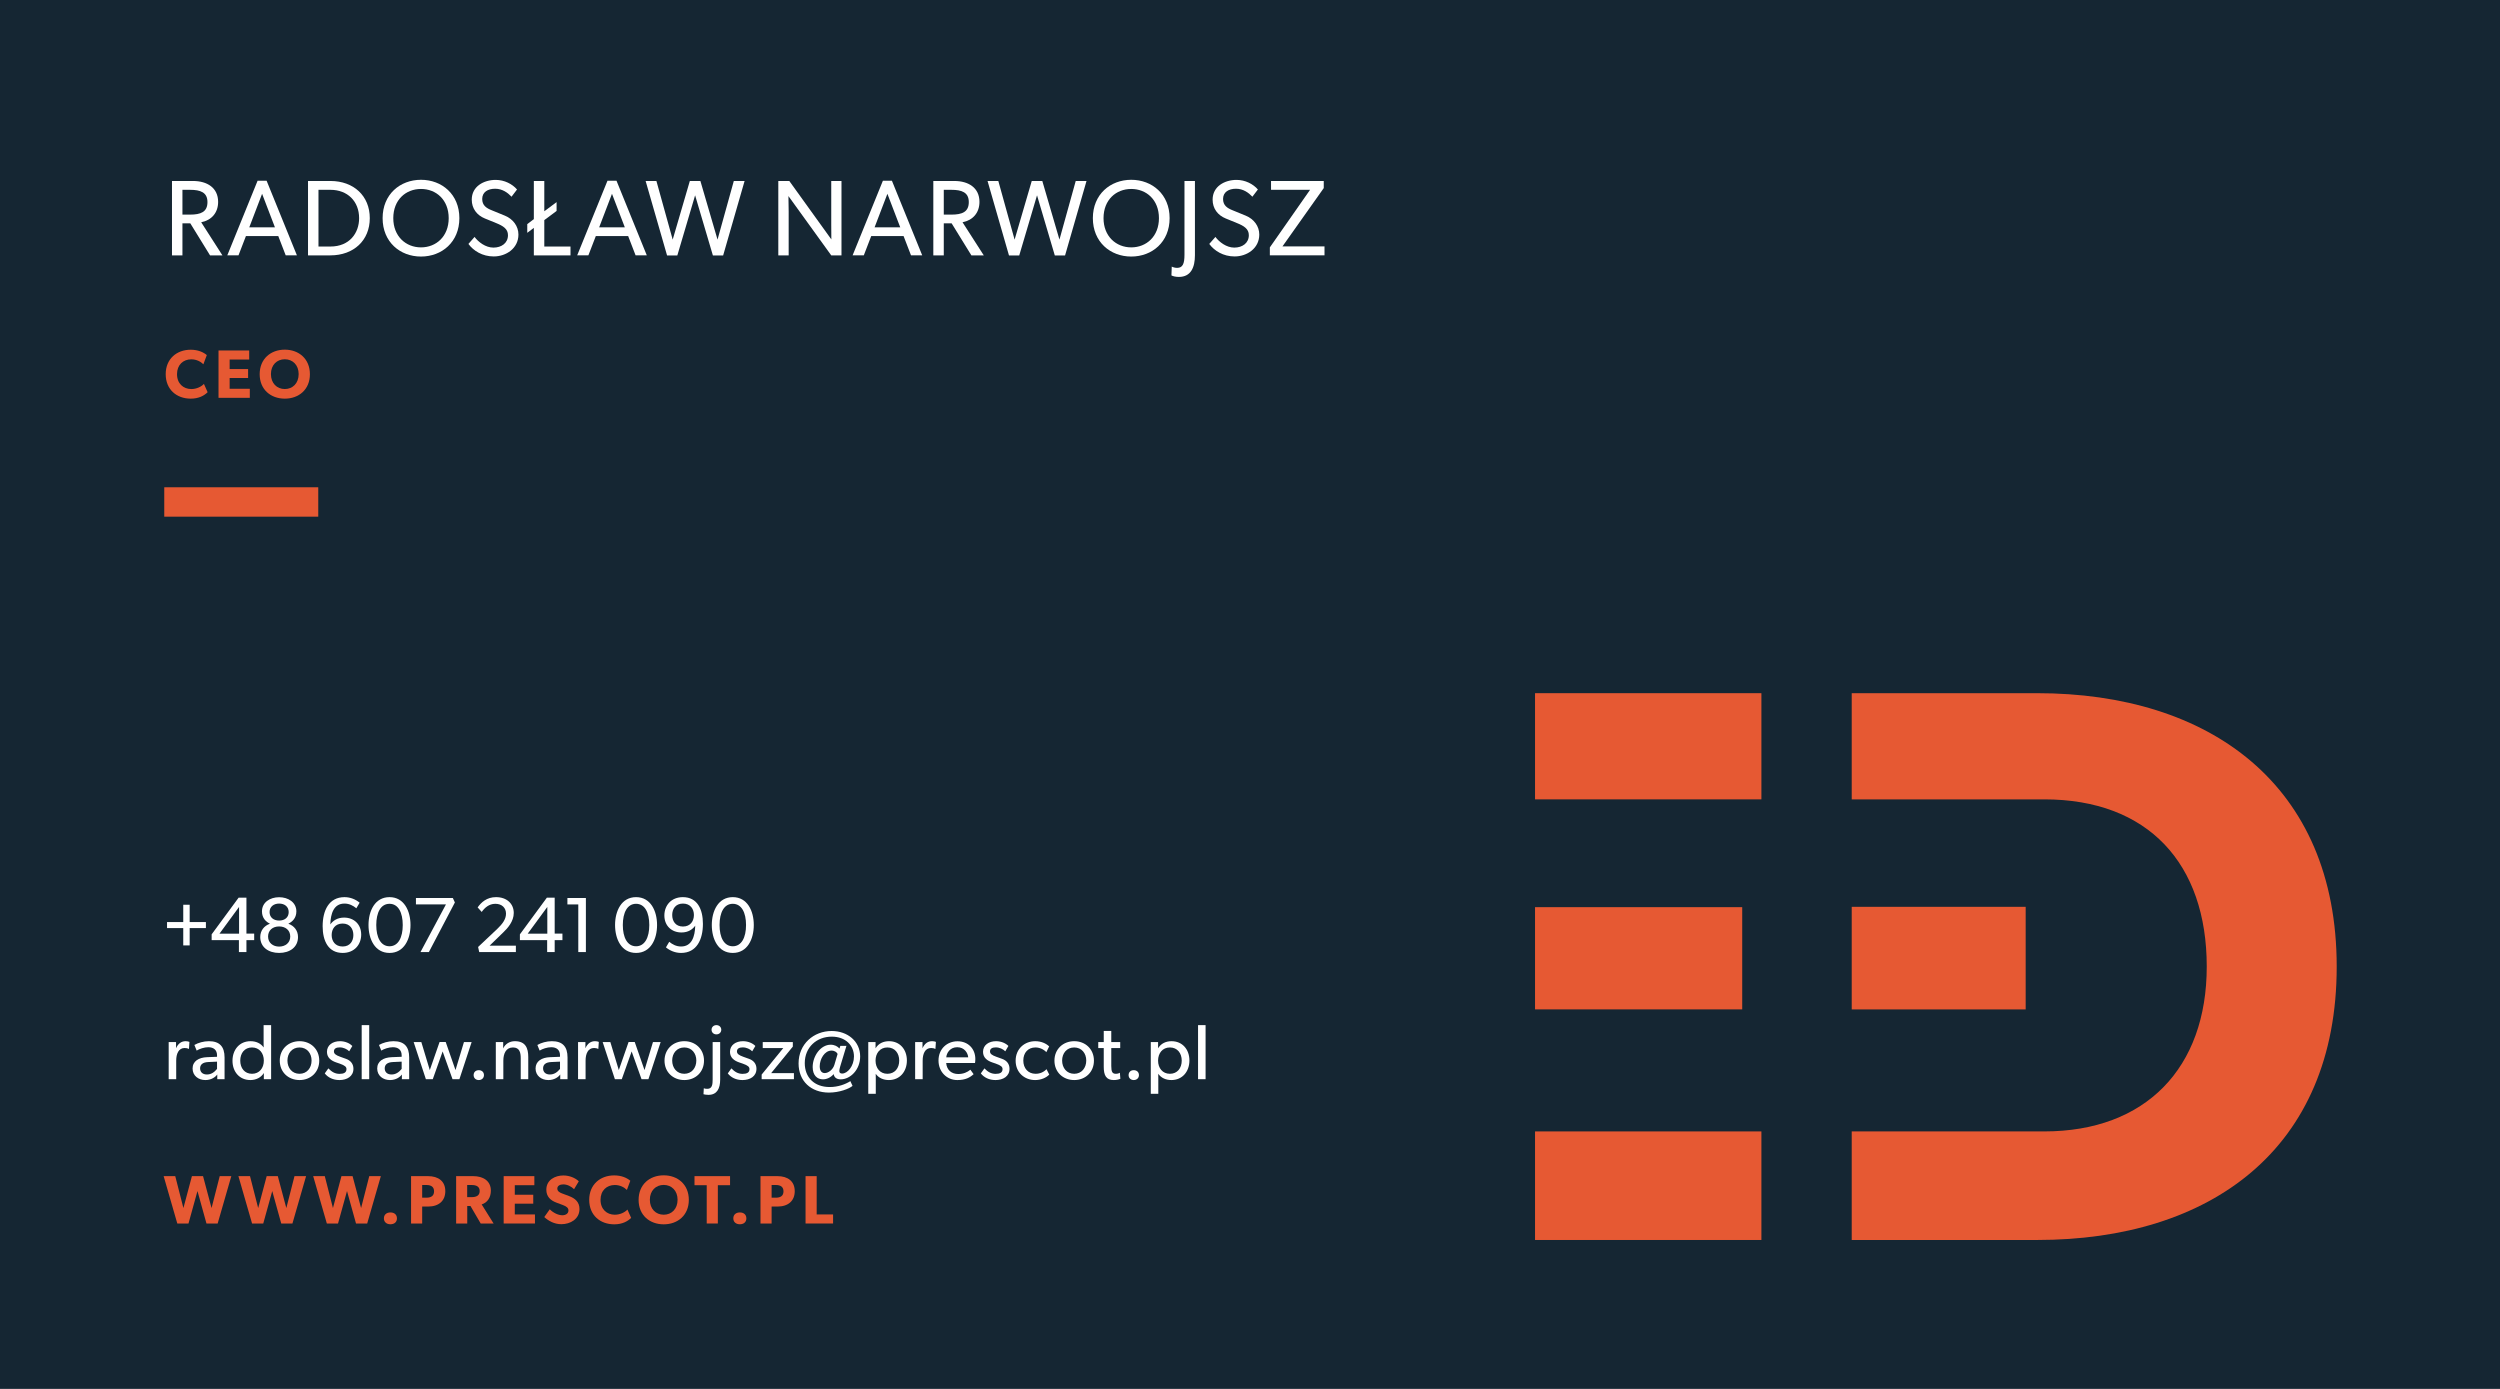
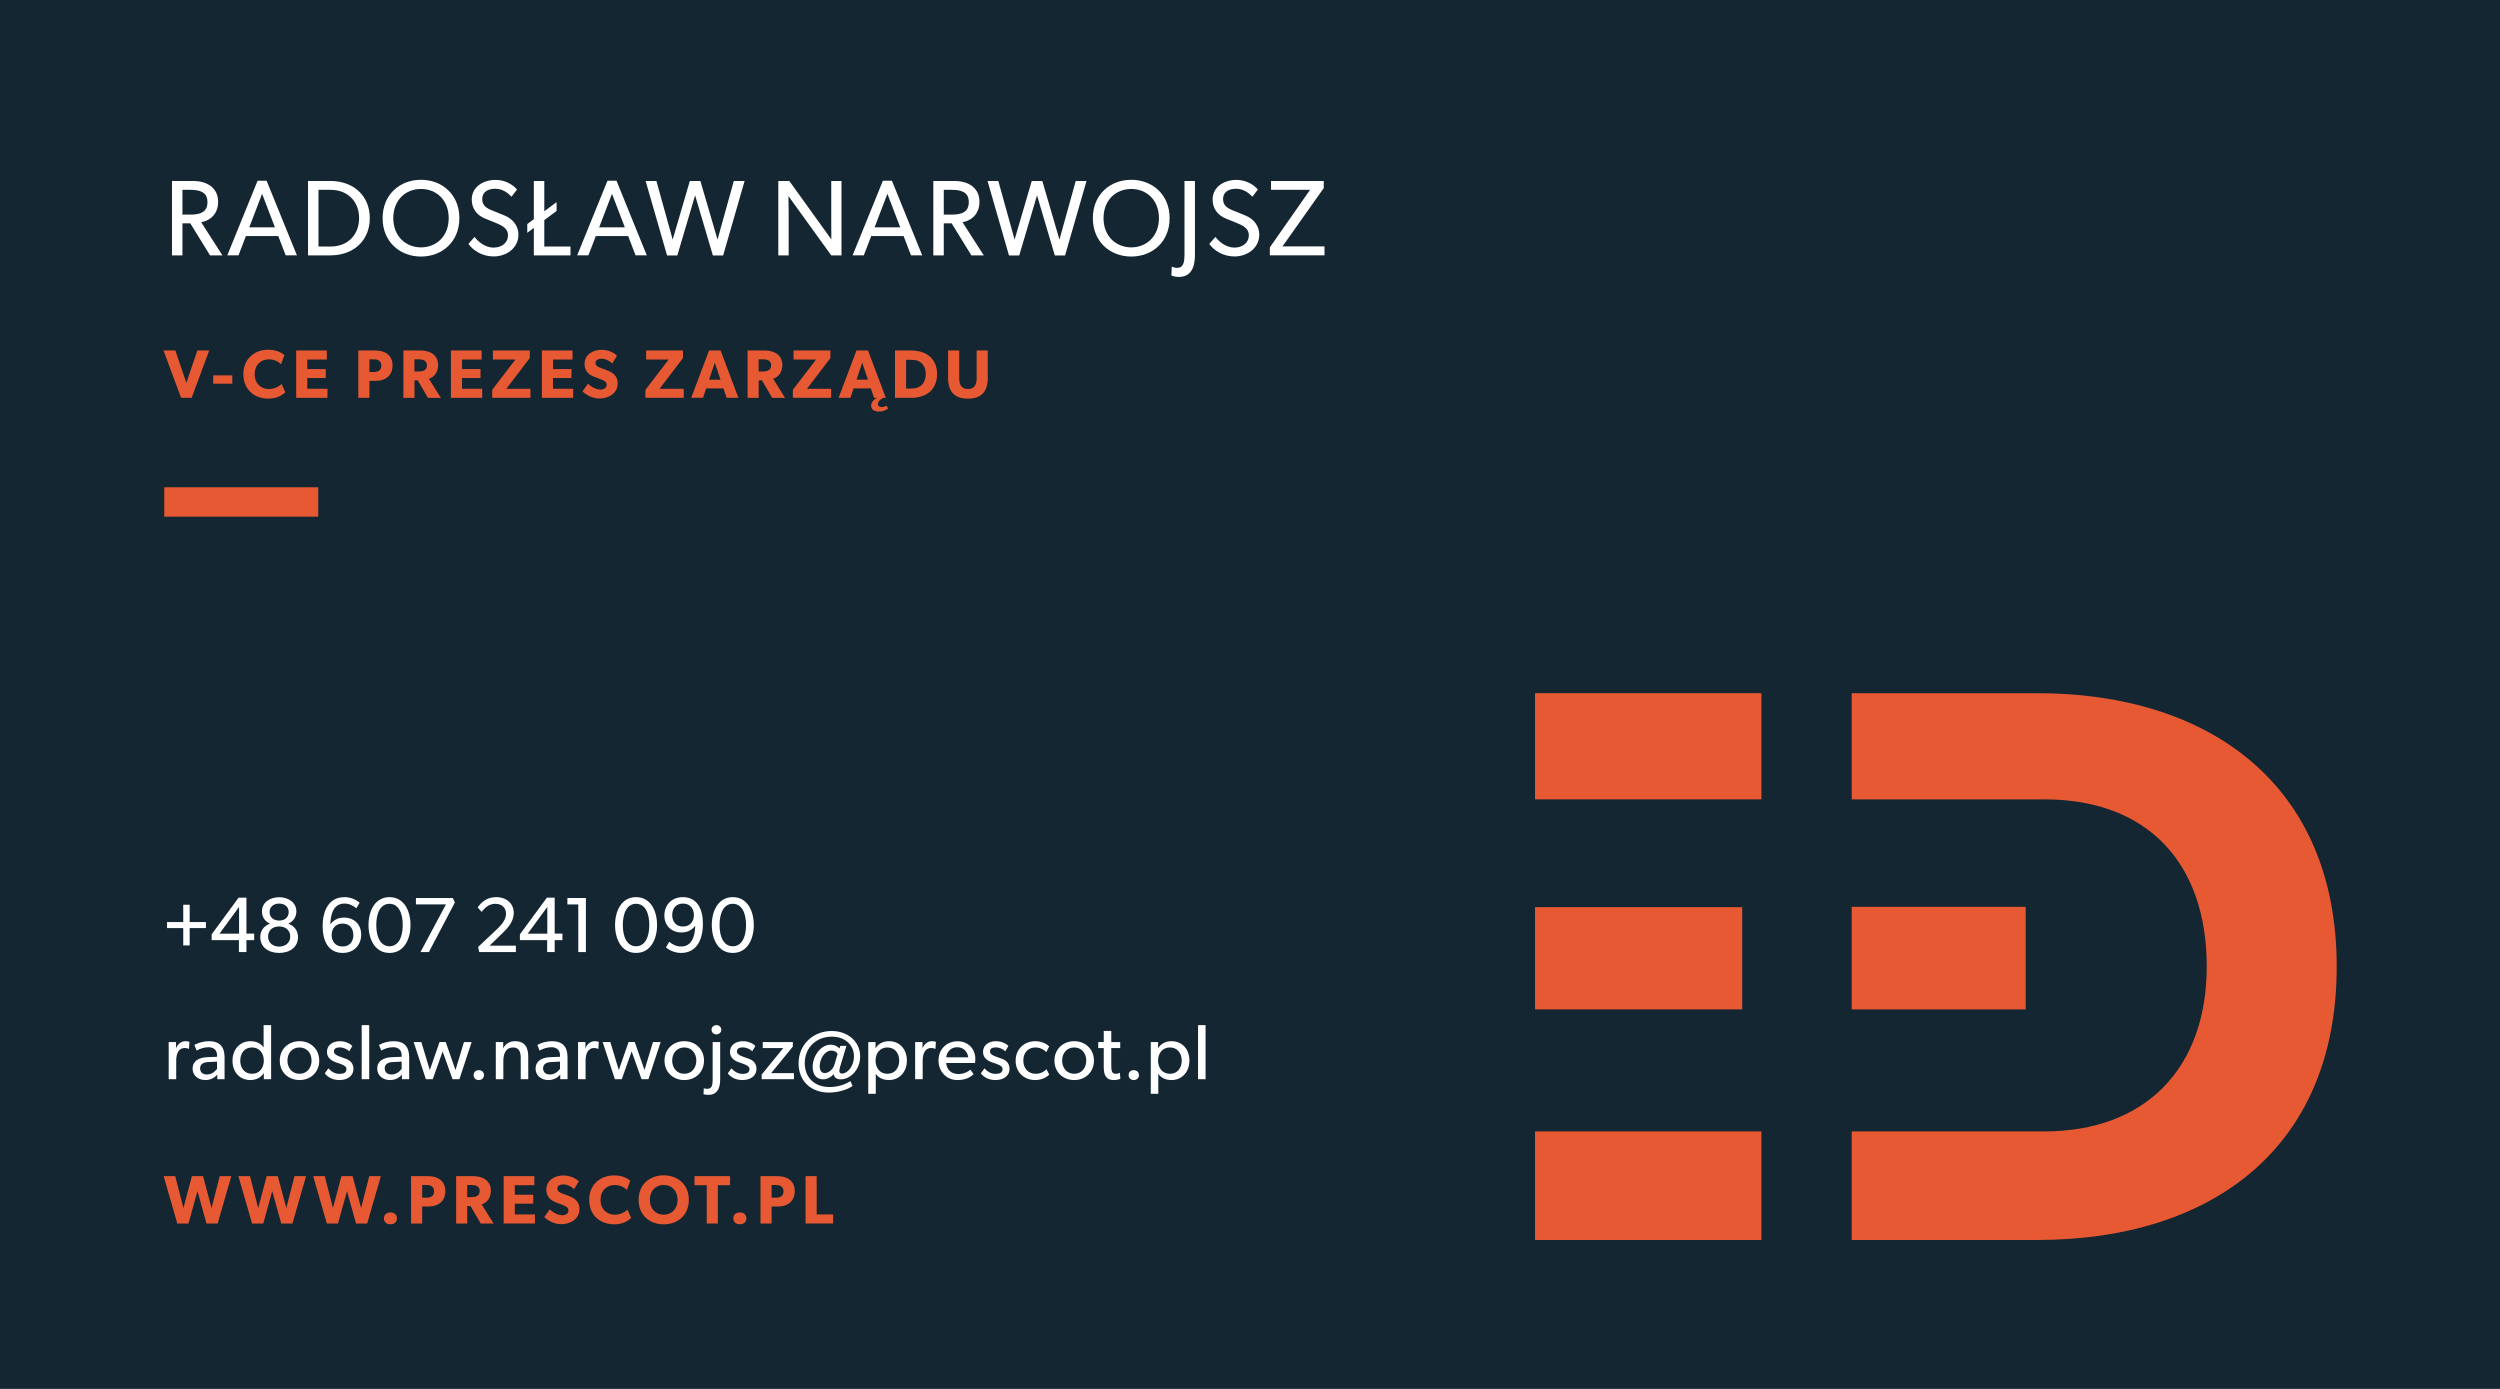
<svg xmlns="http://www.w3.org/2000/svg" version="1.1" width="255.118" height="141.732" viewBox="0 0 255.118 141.732">
  <defs>
    <clipPath id="clip_1">
      <path transform="matrix(1,0,0,-1,-4.251969,145.984)" d="M4.252 4.252H259.37V145.984H4.252Z" clip-rule="evenodd" />
    </clipPath>
    <clipPath id="clip_2">
      <path transform="matrix(1,0,0,-1,-4.251969,145.984)" d="M0 150.236H263.622V0H0Z" />
    </clipPath>
  </defs>
  <g clip-path="url(#clip_1)">
    <path transform="matrix(1,0,0,-1,-4.251969,145.984)" d="M0 0H263.622V150.236H0Z" fill="#152633" />
    <path transform="matrix(1,0,0,-1,-4.251969,145.984)" d="M193.215 42.975H210.966V53.445H193.215Z" fill="#e65933" />
    <g clip-path="url(#clip_2)">
      <path transform="matrix(1,0,0,-1,207.8851,70.73702)" d="M0 0H-18.922V-10.836H-5.903 .729C11.322-10.836 17.307-17.387 17.307-27.901 17.307-38.252 11.08-44.721 .729-44.721H-5.903-18.922V-55.8H0C17.63-55.8 30.569-46.581 30.569-27.901 30.569-9.3 17.549 0 0 0" fill="#e65933" />
      <path transform="matrix(1,0,0,-1,-4.251969,145.984)" d="M160.898 19.447H183.998V30.526H160.898Z" fill="#e65933" />
      <path transform="matrix(1,0,0,-1,-4.251969,145.984)" d="M182.04 53.411H160.898V42.979H182.04Z" fill="#e65933" />
      <path transform="matrix(1,0,0,-1,-4.251969,145.984)" d="M160.898 64.411H183.998V75.247H160.898Z" fill="#e65933" />
      <path transform="matrix(1,0,0,-1,16.69963,120.0222)" d="M0 0H1.184L2.017-3.257 2.885 0H4.02L4.889-3.257 5.722 0H6.905L5.512-4.833H4.37L3.452-1.521 2.535-4.833H1.394Z" fill="#e65933" />
      <path transform="matrix(1,0,0,-1,24.32953,120.0222)" d="M0 0H1.184L2.017-3.257 2.885 0H4.02L4.889-3.257 5.722 0H6.905L5.512-4.833H4.37L3.452-1.521 2.535-4.833H1.394Z" fill="#e65933" />
      <path transform="matrix(1,0,0,-1,31.95933,120.0222)" d="M0 0H1.184L2.017-3.257 2.885 0H4.02L4.889-3.257 5.722 0H6.905L5.512-4.833H4.37L3.452-1.521 2.535-4.833H1.394Z" fill="#e65933" />
      <path transform="matrix(1,0,0,-1,39.17613,124.3298)" d="M0 0C0 .378 .273 .603 .665 .603 1.064 .603 1.331 .378 1.331 0 1.331-.378 1.064-.603 .665-.603 .273-.603 0-.378 0 0" fill="#e65933" />
      <path transform="matrix(1,0,0,-1,44.29433,121.57)" d="M0 0C0 .427-.266 .644-.777 .644H-1.212V-.651H-.777C-.301-.651 0-.463 0 0M-2.346 1.548H-.616C.441 1.548 1.148 1.029 1.148 .014 1.148-.953 .505-1.556-.616-1.556H-1.212V-3.285H-2.346Z" fill="#e65933" />
      <path transform="matrix(1,0,0,-1,48.94963,121.5427)" d="M0 0C0 .441-.315 .616-.827 .616H-1.275V-.623H-.827C-.337-.623 0-.462 0 0M-2.402 1.521H-.666C.356 1.521 1.142 1.037 1.142 .042 1.142-.651 .798-1.177 .203-1.365L1.421-3.313H.104L-.939-1.526H-1.269V-3.313H-2.402Z" fill="#e65933" />
      <path transform="matrix(1,0,0,-1,51.39783,120.0222)" d="M0 0H3.131V-.925H1.135V-1.898H3.019V-2.809H1.135V-3.908H3.193V-4.833H0Z" fill="#e65933" />
      <path transform="matrix(1,0,0,-1,55.54143,124.197)" d="M0 0 .561 .792C.932 .413 1.45 .183 1.842 .183 2.179 .183 2.466 .351 2.466 .673 2.466 .918 2.298 1.079 1.898 1.226L1.226 1.478C.631 1.702 .21 2.095 .21 2.788 .21 3.811 1.128 4.244 1.947 4.244 2.55 4.244 3.152 4.006 3.523 3.649L3.04 2.844C2.76 3.124 2.34 3.334 1.94 3.334 1.611 3.334 1.331 3.194 1.331 2.906 1.331 2.599 1.639 2.479 1.821 2.409L2.543 2.137C3.152 1.905 3.593 1.527 3.593 .819 3.593-.217 2.641-.729 1.744-.729 1.016-.729 .42-.385 0 0" fill="#e65933" />
      <path transform="matrix(1,0,0,-1,60.12734,122.4392)" d="M0 0C0 1.555 1.12 2.493 2.549 2.493 3.284 2.493 3.838 2.248 4.195 1.947L3.845 1.009C3.578 1.275 3.151 1.513 2.612 1.513 1.785 1.513 1.155 .953 1.155 0 1.155-.966 1.807-1.52 2.612-1.52 3.158-1.52 3.648-1.268 3.9-.994L4.279-1.842C3.922-2.199 3.361-2.5 2.556-2.5 1.106-2.5 0-1.562 0 0" fill="#e65933" />
      <path transform="matrix(1,0,0,-1,69.14493,122.4323)" d="M0 0C0 .925-.609 1.514-1.415 1.514-2.22 1.514-2.829 .932-2.829 0-2.829-.938-2.22-1.526-1.415-1.526-.609-1.526 0-.938 0 0M-3.978-.014C-3.978 1.556-2.851 2.494-1.415 2.494 .021 2.494 1.148 1.556 1.148-.014 1.148-1.575 .021-2.507-1.415-2.507-2.851-2.507-3.978-1.575-3.978-.014" fill="#e65933" />
      <path transform="matrix(1,0,0,-1,72.11853,120.947)" d="M0 0H-1.247V.925H2.381V0H1.135V-3.908H0Z" fill="#e65933" />
      <path transform="matrix(1,0,0,-1,74.83344,124.3298)" d="M0 0C0 .378 .273 .603 .666 .603 1.065 .603 1.331 .378 1.331 0 1.331-.378 1.065-.603 .666-.603 .273-.603 0-.378 0 0" fill="#e65933" />
      <path transform="matrix(1,0,0,-1,79.95253,121.57)" d="M0 0C0 .427-.267 .644-.777 .644H-1.212V-.651H-.777C-.302-.651 0-.463 0 0M-2.347 1.548H-.616C.44 1.548 1.148 1.029 1.148 .014 1.148-.953 .504-1.556-.616-1.556H-1.212V-3.285H-2.347Z" fill="#e65933" />
      <path transform="matrix(1,0,0,-1,82.20453,120.0222)" d="M0 0H1.135V-3.908H2.809V-4.833H0Z" fill="#e65933" />
      <path transform="matrix(1,0,0,-1,21.17033,20.62473)" d="M0 0C0 1.001-.727 1.254-1.771 1.254H-2.553V-1.276H-1.771C-.693-1.276 0-1.012 0 0M-3.62 2.156H-1.475C-.033 2.156 1.089 1.464 1.089 .022 1.089-1.089 .418-1.848-.639-2.057L1.528-5.435H.264L-1.75-2.167H-2.553V-5.435H-3.62Z" fill="#ffffff" />
      <path transform="matrix(1,0,0,-1,28.05603,23.19892)" d="M0 0-1.31 3.422-2.618 0ZM-1.771 4.753H-.848L2.244-2.86H1.1L.341-.891H-2.96L-3.719-2.86H-4.862Z" fill="#ffffff" />
      <path transform="matrix(1,0,0,-1,36.64683,22.26343)" d="M0 0C0 1.727-1.188 2.893-2.927 2.893H-4.147V-2.894H-2.927C-.99-2.894 0-1.529 0 0M-5.215 3.795H-2.927C-.561 3.795 1.089 2.277 1.089 0 1.089-2.277-.561-3.796-2.927-3.796H-5.215Z" fill="#ffffff" />
      <path transform="matrix(1,0,0,-1,45.78853,22.26343)" d="M0 0C0 1.87-1.276 2.981-2.828 2.981-4.379 2.981-5.655 1.87-5.655 0-5.655-1.859-4.368-2.981-2.828-2.981-1.276-2.981 0-1.859 0 0M-6.744 0C-6.744 2.431-4.962 3.916-2.828 3.916-.693 3.916 1.089 2.431 1.089 0 1.089-2.432-.693-3.917-2.828-3.917-4.962-3.917-6.744-2.432-6.744 0" fill="#ffffff" />
      <path transform="matrix(1,0,0,-1,47.80023,24.89333)" d="M0 0 .627 .715C1.012 .198 1.749-.374 2.552-.374 3.377-.374 4.037 .088 4.037 .892 4.037 1.529 3.553 1.838 2.816 2.135L1.683 2.597C.868 2.927 .341 3.608 .341 4.521 .341 5.875 1.572 6.535 2.783 6.535 3.674 6.535 4.478 6.117 4.961 5.556L4.4 4.819C4.026 5.215 3.476 5.633 2.728 5.633 1.979 5.633 1.408 5.292 1.408 4.588 1.408 3.928 1.837 3.652 2.387 3.433L3.729 2.883C4.554 2.542 5.104 1.815 5.104 .957 5.104-.451 3.85-1.276 2.585-1.276 1.43-1.276 .517-.704 0 0" fill="#ffffff" />
      <path transform="matrix(1,0,0,-1,54.47693,23.25362)" d="M0 0-.671-.506V.385L0 .891V4.785H1.067V1.694L2.321 2.629V1.727L1.067 .792V-1.903H3.741V-2.806H0Z" fill="#ffffff" />
      <path transform="matrix(1,0,0,-1,63.76113,23.19892)" d="M0 0-1.31 3.422-2.618 0ZM-1.771 4.753H-.848L2.244-2.86H1.1L.341-.891H-2.96L-3.719-2.86H-4.862Z" fill="#ffffff" />
      <path transform="matrix(1,0,0,-1,65.88423,18.46852)" d="M0 0H1.1L2.762-5.984 4.511 0H5.589L7.338-5.984 8.999 0H10.1L7.91-7.602H6.865L5.05-1.463 3.234-7.602H2.189Z" fill="#ffffff" />
      <path transform="matrix(1,0,0,-1,79.42423,18.46852)" d="M0 0H1.122L5.413-5.963C5.402-5.875 5.402-5.115 5.402-4.455V0H6.447V-7.591H5.402L1.034-1.54C1.045-1.683 1.057-2.486 1.057-3.103V-7.591H0Z" fill="#ffffff" />
      <path transform="matrix(1,0,0,-1,91.86663,23.19892)" d="M0 0-1.31 3.422-2.618 0ZM-1.771 4.753H-.848L2.244-2.86H1.1L.341-.891H-2.96L-3.719-2.86H-4.862Z" fill="#ffffff" />
      <path transform="matrix(1,0,0,-1,98.86273,20.62473)" d="M0 0C0 1.001-.727 1.254-1.771 1.254H-2.553V-1.276H-1.771C-.693-1.276 0-1.012 0 0M-3.62 2.156H-1.475C-.033 2.156 1.089 1.464 1.089 .022 1.089-1.089 .418-1.848-.639-2.057L1.529-5.435H.264L-1.75-2.167H-2.553V-5.435H-3.62Z" fill="#ffffff" />
      <path transform="matrix(1,0,0,-1,100.7758,18.46852)" d="M0 0H1.1L2.762-5.984 4.511 0H5.589L7.338-5.984 8.999 0H10.1L7.91-7.602H6.865L5.05-1.463 3.234-7.602H2.189Z" fill="#ffffff" />
      <path transform="matrix(1,0,0,-1,118.267,22.26343)" d="M0 0C0 1.87-1.276 2.981-2.828 2.981-4.379 2.981-5.655 1.87-5.655 0-5.655-1.859-4.368-2.981-2.828-2.981-1.276-2.981 0-1.859 0 0M-6.744 0C-6.744 2.431-4.962 3.916-2.828 3.916-.693 3.916 1.089 2.431 1.089 0 1.089-2.432-.693-3.917-2.828-3.917-4.962-3.917-6.744-2.432-6.744 0" fill="#ffffff" />
      <path transform="matrix(1,0,0,-1,119.5414,28.10523)" d="M0 0 .033 .901C.144 .836 .363 .77 .583 .77 1.145 .77 1.331 1.187 1.331 2.101V9.637H2.398V2.057C2.398 .825 1.991-.154 .759-.154 .407-.154 .144-.077 0 0" fill="#ffffff" />
      <path transform="matrix(1,0,0,-1,123.4017,24.89333)" d="M0 0 .628 .715C1.013 .198 1.75-.374 2.553-.374 3.378-.374 4.038 .088 4.038 .892 4.038 1.529 3.554 1.838 2.816 2.135L1.684 2.597C.869 2.927 .342 3.608 .342 4.521 .342 5.875 1.573 6.535 2.784 6.535 3.675 6.535 4.479 6.117 4.962 5.556L4.401 4.819C4.027 5.215 3.477 5.633 2.729 5.633 1.98 5.633 1.408 5.292 1.408 4.588 1.408 3.928 1.838 3.652 2.388 3.433L3.73 2.883C4.555 2.542 5.105 1.815 5.105 .957 5.105-.451 3.851-1.276 2.586-1.276 1.431-1.276 .518-.704 0 0" fill="#ffffff" />
      <path transform="matrix(1,0,0,-1,129.5843,25.24483)" d="M0 0 4.104 5.874H.121V6.776H5.501V6.051L1.287 .099H5.578V-.814H0Z" fill="#ffffff" />
      <path transform="matrix(1,0,0,-1,18.70063,94.70873)" d="M0 0H-1.655V.615H0V2.382H.655V.615H2.311V0H.655V-1.768H0Z" fill="#ffffff" />
      <path transform="matrix(1,0,0,-1,24.39593,95.27712)" d="M0 0V2.727L-1.999 0ZM-.016-.663H-2.798V-.071L-.048 3.67H.752V.008H1.543V-.663H.752V-1.879H-.016Z" fill="#ffffff" />
      <path transform="matrix(1,0,0,-1,29.46033,93.07782)" d="M0 0C0 .552-.416 .871-.976 .871-1.527 .871-1.951 .552-1.951 0-1.951-.552-1.527-.863-.976-.863-.416-.863 0-.552 0 0M.159-2.495C.159-1.847-.328-1.463-.976-1.463-1.623-1.463-2.104-1.847-2.104-2.495-2.104-3.143-1.592-3.519-.976-3.519-.353-3.519 .159-3.143 .159-2.495M-2.902-2.543C-2.902-1.879-2.503-1.399-1.928-1.191V-1.176C-2.287-1-2.727-.64-2.727 .072-2.727 .999-1.903 1.519-.976 1.519-.049 1.519 .783 .999 .783 .072 .783-.64 .335-1-.024-1.176V-1.191C.552-1.399 .951-1.879 .951-2.543 .951-3.582 .111-4.166-.976-4.166-2.063-4.166-2.902-3.582-2.902-2.543" fill="#ffffff" />
      <path transform="matrix(1,0,0,-1,36.05993,95.42062)" d="M0 0C0 .615-.336 1.175-1.096 1.175-1.863 1.175-2.215 .615-2.215 0-2.215-.607-1.863-1.167-1.096-1.167-.336-1.167 0-.607 0 0M-3.135 .903C-3.135 2.494-2.503 3.87-.904 3.87-.305 3.87 .239 3.638 .64 3.302L.304 2.734C-.017 2.998-.416 3.214-.904 3.214-1.991 3.214-2.319 2.215-2.352 1.087-2.087 1.455-1.647 1.783-.944 1.783 .048 1.783 .799 1.111 .799 .048 .799-.983 .096-1.823-1.088-1.823-2.567-1.823-3.135-.584-3.135 .903" fill="#ffffff" />
      <path transform="matrix(1,0,0,-1,41.09904,94.39723)" d="M0 0C0 1.271-.455 2.167-1.351 2.167-2.246 2.167-2.702 1.271-2.702 0-2.702-1.264-2.246-2.167-1.351-2.167-.455-2.167 0-1.264 0 0M-3.494 0C-3.494 1.439-2.838 2.847-1.351 2.847 .137 2.847 .792 1.439 .792 0 .792-1.432 .145-2.847-1.351-2.847-2.846-2.847-3.494-1.432-3.494 0" fill="#ffffff" />
      <path transform="matrix(1,0,0,-1,45.50723,92.29463)" d="M0 0H-3.062V.656H.704L.912 .2-1.742-4.861H-2.598Z" fill="#ffffff" />
      <path transform="matrix(1,0,0,-1,48.78943,96.63643)" d="M0 0 1.959 1.848C2.479 2.343 2.847 2.831 2.847 3.398 2.847 3.982 2.446 4.406 1.759 4.406 1.104 4.406 .655 3.982 .368 3.574L-.048 4.038C.32 4.558 .888 5.086 1.831 5.086 2.919 5.086 3.638 4.422 3.638 3.471 3.638 2.607 3.015 1.919 2.574 1.495L1.176 .137H3.854V-.52H.112Z" fill="#ffffff" />
      <path transform="matrix(1,0,0,-1,55.85193,95.27712)" d="M0 0V2.727L-1.999 0ZM-.016-.663H-2.798V-.071L-.048 3.67H.752V.008H1.543V-.663H.752V-1.879H-.016Z" fill="#ffffff" />
      <path transform="matrix(1,0,0,-1,59.01313,92.29463)" d="M0 0H-1.111V.656H.775V-4.861H0Z" fill="#ffffff" />
      <path transform="matrix(1,0,0,-1,66.25923,94.39723)" d="M0 0C0 1.271-.455 2.167-1.351 2.167-2.246 2.167-2.702 1.271-2.702 0-2.702-1.264-2.246-2.167-1.351-2.167-.455-2.167 0-1.264 0 0M-3.494 0C-3.494 1.439-2.838 2.847-1.351 2.847 .137 2.847 .792 1.439 .792 0 .792-1.432 .145-2.847-1.351-2.847-2.846-2.847-3.494-1.432-3.494 0" fill="#ffffff" />
      <path transform="matrix(1,0,0,-1,70.81194,93.37373)" d="M0 0C0 .607-.352 1.167-1.119 1.167-1.879 1.167-2.215 .607-2.215 0-2.215-.616-1.879-1.176-1.119-1.176-.352-1.176 0-.616 0 0M-2.854-3.303-2.519-2.734C-2.199-2.998-1.799-3.214-1.312-3.214-.224-3.214 .104-2.215 .136-1.088-.128-1.455-.567-1.783-1.271-1.783-2.263-1.783-3.015-1.111-3.015-.048-3.015 .983-2.311 1.823-1.128 1.823 .352 1.823 .919 .584 .919-.903 .919-2.495 .288-3.87-1.312-3.87-1.911-3.87-2.455-3.638-2.854-3.303" fill="#ffffff" />
      <path transform="matrix(1,0,0,-1,76.13123,94.39723)" d="M0 0C0 1.271-.456 2.167-1.352 2.167-2.247 2.167-2.703 1.271-2.703 0-2.703-1.264-2.247-2.167-1.352-2.167-.456-2.167 0-1.264 0 0M-3.494 0C-3.494 1.439-2.839 2.847-1.352 2.847 .136 2.847 .791 1.439 .791 0 .791-1.432 .144-2.847-1.352-2.847-2.847-2.847-3.494-1.432-3.494 0" fill="#ffffff" />
      <path transform="matrix(1,0,0,-1,17.21333,106.3386)" d="M0 0H.751V-.632C.975-.12 1.327 .088 1.734 .088 1.887 .088 2.03 .056 2.118 .016L2.07-.703C1.942-.64 1.791-.607 1.631-.607 1.007-.607 .768-1.207 .768-1.895V-3.79H0Z" fill="#ffffff" />
      <path transform="matrix(1,0,0,-1,22.14783,109.0808)" d="M0 0V.743L-.88 .703C-1.495 .68-1.728 .416-1.728 .056-1.728-.304-1.487-.568-1.032-.568-.6-.568-.272-.336 0 0M-2.495 .04C-2.495 .783-1.879 1.167-1.008 1.199L0 1.239V1.383C0 1.935-.344 2.215-.896 2.215-1.304 2.215-1.8 2.047-2.079 1.871L-2.312 2.446C-1.919 2.67-1.367 2.83-.832 2.83 .256 2.83 .768 2.286 .768 1.167V-1.048H.023V-.568C-.145-.808-.561-1.136-1.191-1.136-1.896-1.136-2.495-.696-2.495 .04" fill="#ffffff" />
      <path transform="matrix(1,0,0,-1,26.92323,108.2331)" d="M0 0C0 .759-.456 1.343-1.207 1.343-1.967 1.343-2.406 .759-2.406 0-2.406-.76-1.967-1.344-1.207-1.344-.456-1.344 0-.76 0 0M-3.198-.017C-3.198 1.111-2.486 1.982-1.359 1.982-.815 1.982-.328 1.782-.016 1.343-.023 1.415-.023 1.631-.023 1.774V3.622H.744V-1.896H0V-1.264C-.279-1.735-.808-1.983-1.375-1.983-2.486-1.983-3.198-1.136-3.198-.017" fill="#ffffff" />
      <path transform="matrix(1,0,0,-1,31.79533,108.2253)" d="M0 0C0 .743-.472 1.335-1.231 1.335-1.991 1.335-2.463 .743-2.463 0-2.463-.752-1.991-1.352-1.231-1.352-.472-1.352 0-.752 0 0M-3.246-.008C-3.246 1.167-2.367 1.975-1.224 1.975-.097 1.975 .783 1.167 .783-.008 .783-1.191-.097-1.991-1.224-1.991-2.367-1.991-3.246-1.191-3.246-.008" fill="#ffffff" />
      <path transform="matrix(1,0,0,-1,33.14104,109.5368)" d="M0 0 .367 .512C.703 .16 1.047-.048 1.511-.048 1.927-.048 2.215 .072 2.215 .439 2.215 .655 2.07 .808 1.519 1L1.191 1.111C.687 1.279 .224 1.583 .224 2.199 .224 2.902 .831 3.286 1.551 3.286 2.118 3.286 2.574 3.047 2.814 2.799L2.494 2.255C2.271 2.479 1.91 2.654 1.526 2.654 1.175 2.654 .936 2.535 .936 2.247 .936 2.007 1.111 1.863 1.583 1.695L2.183 1.479C2.622 1.319 2.926 .983 2.926 .472 2.926-.296 2.278-.68 1.495-.68 .848-.68 .319-.416 0 0" fill="#ffffff" />
      <path transform="matrix(1,0,0,-1,-4.251969,145.984)" d="M41.161 41.373H41.929V35.855H41.161Z" fill="#ffffff" />
      <path transform="matrix(1,0,0,-1,40.98773,109.0808)" d="M0 0V.743L-.88 .703C-1.495 .68-1.728 .416-1.728 .056-1.728-.304-1.487-.568-1.032-.568-.6-.568-.272-.336 0 0M-2.495 .04C-2.495 .783-1.879 1.167-1.008 1.199L0 1.239V1.383C0 1.935-.344 2.215-.896 2.215-1.304 2.215-1.8 2.047-2.079 1.871L-2.312 2.446C-1.919 2.67-1.367 2.83-.832 2.83 .256 2.83 .768 2.286 .768 1.167V-1.048H.023V-.568C-.145-.808-.561-1.136-1.191-1.136-1.896-1.136-2.495-.696-2.495 .04" fill="#ffffff" />
      <path transform="matrix(1,0,0,-1,42.21233,106.3386)" d="M0 0H.783L1.647-2.862 2.646 .008H3.271L4.27-2.862 5.133 0H5.917L4.67-3.79H3.966L2.958-.959 1.951-3.79H1.247Z" fill="#ffffff" />
      <path transform="matrix(1,0,0,-1,48.33243,109.7126)" d="M0 0C0 .312 .216 .504 .527 .504 .831 .504 1.055 .312 1.055 0 1.055-.296 .831-.504 .527-.504 .216-.504 0-.296 0 0" fill="#ffffff" />
      <path transform="matrix(1,0,0,-1,50.59613,106.3386)" d="M0 0H.752V-.655C.96-.176 1.432 .088 1.943 .088 3.038 .088 3.311-.624 3.311-1.527V-3.79H2.543V-1.663C2.543-1.071 2.431-.552 1.751-.552 1.048-.552 .768-1.159 .768-1.911V-3.79H0Z" fill="#ffffff" />
      <path transform="matrix(1,0,0,-1,57.14683,109.0808)" d="M0 0V.743L-.88 .703C-1.495 .68-1.727 .416-1.727 .056-1.727-.304-1.487-.568-1.031-.568-.6-.568-.271-.336 0 0M-2.494 .04C-2.494 .783-1.879 1.167-1.008 1.199L0 1.239V1.383C0 1.935-.344 2.215-.896 2.215-1.303 2.215-1.799 2.047-2.079 1.871L-2.311 2.446C-1.919 2.67-1.367 2.83-.831 2.83 .256 2.83 .768 2.286 .768 1.167V-1.048H.024V-.568C-.144-.808-.56-1.136-1.191-1.136-1.895-1.136-2.494-.696-2.494 .04" fill="#ffffff" />
      <path transform="matrix(1,0,0,-1,58.98863,106.3386)" d="M0 0H.751V-.632C.975-.12 1.327 .088 1.734 .088 1.887 .088 2.03 .056 2.118 .016L2.07-.703C1.942-.64 1.791-.607 1.631-.607 1.007-.607 .768-1.207 .768-1.895V-3.79H0Z" fill="#ffffff" />
      <path transform="matrix(1,0,0,-1,61.50044,106.3386)" d="M0 0H.783L1.647-2.862 2.646 .008H3.271L4.27-2.862 5.133 0H5.917L4.67-3.79H3.966L2.958-.959 1.951-3.79H1.247Z" fill="#ffffff" />
      <path transform="matrix(1,0,0,-1,71.05803,108.2253)" d="M0 0C0 .743-.472 1.335-1.231 1.335-1.99 1.335-2.463 .743-2.463 0-2.463-.752-1.99-1.352-1.231-1.352-.472-1.352 0-.752 0 0M-3.246-.008C-3.246 1.167-2.366 1.975-1.223 1.975-.096 1.975 .784 1.167 .784-.008 .784-1.191-.096-1.991-1.223-1.991-2.366-1.991-3.246-1.191-3.246-.008" fill="#ffffff" />
      <path transform="matrix(1,0,0,-1,72.61173,105.0827)" d="M0 0C0 .271 .208 .472 .496 .472 .784 .472 .992 .271 .992 0 .992-.272 .784-.473 .496-.473 .208-.473 0-.272 0 0M-.823-6.581-.791-5.974C-.687-6.013-.575-6.029-.432-6.029 .064-6.029 .112-5.59 .112-5.062V-1.256H.88V-5.086C.88-6.013 .544-6.645-.319-6.645-.503-6.645-.728-6.613-.823-6.581" fill="#ffffff" />
      <path transform="matrix(1,0,0,-1,74.26793,109.5368)" d="M0 0 .368 .512C.704 .16 1.048-.048 1.512-.048 1.927-.048 2.215 .072 2.215 .439 2.215 .655 2.071 .808 1.52 1L1.191 1.111C.687 1.279 .224 1.583 .224 2.199 .224 2.902 .832 3.286 1.552 3.286 2.119 3.286 2.575 3.047 2.814 2.799L2.495 2.255C2.271 2.479 1.911 2.654 1.527 2.654 1.176 2.654 .936 2.535 .936 2.247 .936 2.007 1.111 1.863 1.583 1.695L2.183 1.479C2.623 1.319 2.927 .983 2.927 .472 2.927-.296 2.279-.68 1.495-.68 .848-.68 .32-.416 0 0" fill="#ffffff" />
      <path transform="matrix(1,0,0,-1,77.72403,109.6569)" d="M0 0 2.207 2.703H.111V3.318H3.182V2.854L.968 .145H3.294V-.472H0Z" fill="#ffffff" />
      <path transform="matrix(1,0,0,-1,85.14594,108.6648)" d="M0 0 .328 1.111C.264 1.271 .04 1.455-.296 1.455-1 1.455-1.495 .591-1.495-.145-1.495-.664-1.247-.84-.983-.84-.607-.84-.144-.48 0 0M-3.654 .144C-3.654 2.126-2.111 3.454-.28 3.454 1.352 3.454 2.631 2.398 2.631 .855 2.631-.512 1.615-1.479 .647-1.479 .191-1.479-.024-1.256-.072-.944-.392-1.312-.792-1.479-1.167-1.479-1.751-1.479-2.215-1.072-2.215-.225-2.215 .887-1.415 2.055-.376 2.055 .023 2.055 .336 1.879 .52 1.663L.607 1.935H1.231L.584-.2C.535-.36 .504-.544 .504-.632 .504-.8 .607-.888 .791-.888 1.343-.888 1.999-.128 1.999 .855 1.999 1.967 1.151 2.878-.264 2.878-1.799 2.878-3.022 1.807-3.022 .176-3.022-1.279-2.055-2.264-.472-2.264 .376-2.264 1.127-1.983 1.631-1.663L1.854-2.144C1.52-2.439 .512-2.831-.552-2.831-2.383-2.831-3.654-1.663-3.654 .144" fill="#ffffff" />
      <path transform="matrix(1,0,0,-1,91.76213,108.2331)" d="M0 0C0 .759-.448 1.343-1.208 1.343-1.959 1.343-2.415 .759-2.415 0-2.415-.76-1.959-1.344-1.208-1.344-.448-1.344 0-.76 0 0M-3.158 1.895H-2.415V1.255C-2.119 1.759-1.607 1.982-1.04 1.982 .071 1.982 .783 1.135 .783 .016 .783-1.111 .071-1.983-1.056-1.983-1.6-1.983-2.087-1.783-2.399-1.344-2.391-1.416-2.391-1.632-2.391-1.775V-3.383H-3.158Z" fill="#ffffff" />
      <path transform="matrix(1,0,0,-1,93.38713,106.3386)" d="M0 0H.752V-.632C.976-.12 1.327 .088 1.735 .088 1.887 .088 2.031 .056 2.119 .016L2.071-.703C1.943-.64 1.791-.607 1.631-.607 1.008-.607 .768-1.207 .768-1.895V-3.79H0Z" fill="#ffffff" />
      <path transform="matrix(1,0,0,-1,97.68203,106.8659)" d="M0 0C-.743 0-1.087-.6-1.119-1.031H1.12C1.088-.6 .744 0 0 0M-1.91-1.359C-1.91-.16-1.031 .607 .032 .607 1.096 .607 1.848-.145 1.848-1.208 1.848-1.376 1.831-1.527 1.815-1.607H-1.127C-1.071-2.319-.591-2.734 .104-2.734 .624-2.734 1.023-2.559 1.344-2.295L1.672-2.751C1.304-3.087 .848-3.351 .009-3.351-1.055-3.351-1.91-2.519-1.91-1.359" fill="#ffffff" />
      <path transform="matrix(1,0,0,-1,100.0912,109.5368)" d="M0 0 .368 .512C.704 .16 1.048-.048 1.512-.048 1.927-.048 2.215 .072 2.215 .439 2.215 .655 2.071 .808 1.52 1L1.191 1.111C.687 1.279 .224 1.583 .224 2.199 .224 2.902 .832 3.286 1.552 3.286 2.119 3.286 2.575 3.047 2.814 2.799L2.495 2.255C2.271 2.479 1.911 2.654 1.527 2.654 1.176 2.654 .936 2.535 .936 2.247 .936 2.007 1.111 1.863 1.583 1.695L2.183 1.479C2.623 1.319 2.927 .983 2.927 .472 2.927-.296 2.279-.68 1.495-.68 .848-.68 .32-.416 0 0" fill="#ffffff" />
      <path transform="matrix(1,0,0,-1,103.6429,108.2419)" d="M0 0C0 1.216 .911 1.991 1.999 1.991 2.591 1.991 3.11 1.768 3.422 1.456L3.134 .872C2.854 1.168 2.446 1.352 2.015 1.352 1.287 1.352 .783 .832 .783 .017 .783-.775 1.271-1.335 2.039-1.335 2.486-1.335 2.878-1.159 3.15-.863L3.43-1.415C3.143-1.727 2.599-1.975 1.991-1.975 .911-1.975 0-1.215 0 0" fill="#ffffff" />
      <path transform="matrix(1,0,0,-1,110.849,108.2253)" d="M0 0C0 .743-.472 1.335-1.23 1.335-1.99 1.335-2.462 .743-2.462 0-2.462-.752-1.99-1.352-1.23-1.352-.472-1.352 0-.752 0 0M-3.246-.008C-3.246 1.167-2.366 1.975-1.223 1.975-.096 1.975 .784 1.167 .784-.008 .784-1.191-.096-1.991-1.223-1.991-2.366-1.991-3.246-1.191-3.246-.008" fill="#ffffff" />
      <path transform="matrix(1,0,0,-1,112.6342,108.8571)" d="M0 0V1.903H-.56V2.519H0V3.654H.768V2.519H1.68V1.903H.768V.08C.768-.527 .88-.72 1.239-.72 1.424-.72 1.575-.664 1.647-.615L1.695-1.231C1.495-1.319 1.256-1.359 1.023-1.359 .248-1.359 0-.888 0 0" fill="#ffffff" />
      <path transform="matrix(1,0,0,-1,115.1703,109.7126)" d="M0 0C0 .312 .216 .504 .527 .504 .831 .504 1.056 .312 1.056 0 1.056-.296 .831-.504 .527-.504 .216-.504 0-.296 0 0" fill="#ffffff" />
      <path transform="matrix(1,0,0,-1,120.5922,108.2331)" d="M0 0C0 .759-.447 1.343-1.207 1.343-1.958 1.343-2.414 .759-2.414 0-2.414-.76-1.958-1.344-1.207-1.344-.447-1.344 0-.76 0 0M-3.158 1.895H-2.414V1.255C-2.118 1.759-1.606 1.982-1.039 1.982 .072 1.982 .784 1.135 .784 .016 .784-1.111 .072-1.983-1.055-1.983-1.599-1.983-2.087-1.783-2.398-1.344-2.391-1.416-2.391-1.632-2.391-1.775V-3.383H-3.158Z" fill="#ffffff" />
      <path transform="matrix(1,0,0,-1,-4.251969,145.984)" d="M126.51 41.373H127.278V35.855H126.51Z" fill="#ffffff" />
-       <path transform="matrix(1,0,0,-1,16.90953,38.18143)" d="M0 0C0 1.555 1.12 2.493 2.549 2.493 3.284 2.493 3.838 2.248 4.195 1.947L3.845 1.009C3.578 1.274 3.151 1.513 2.612 1.513 1.785 1.513 1.155 .952 1.155 0 1.155-.967 1.807-1.52 2.612-1.52 3.158-1.52 3.648-1.268 3.9-.994L4.279-1.842C3.922-2.199 3.361-2.5 2.556-2.5 1.106-2.5 0-1.562 0 0" fill="#e65933" />
-       <path transform="matrix(1,0,0,-1,22.29923,35.76533)" d="M0 0H3.131V-.924H1.135V-1.897H3.019V-2.809H1.135V-3.908H3.193V-4.832H0Z" fill="#e65933" />
-       <path transform="matrix(1,0,0,-1,30.47693,38.17452)" d="M0 0C0 .925-.609 1.513-1.415 1.513-2.22 1.513-2.829 .932-2.829 0-2.829-.938-2.22-1.526-1.415-1.526-.609-1.526 0-.938 0 0M-3.978-.014C-3.978 1.555-2.851 2.493-1.415 2.493 .021 2.493 1.148 1.555 1.148-.014 1.148-1.575 .021-2.507-1.415-2.507-2.851-2.507-3.978-1.575-3.978-.014" fill="#e65933" />
+       <path transform="matrix(1,0,0,-1,16.68493,35.76533)" d="M0 0H1.212L2.332-3.306 3.453 0H4.665L2.872-4.832H1.793Z" fill="#e65933" />
+       <path transform="matrix(1,0,0,-1,-4.251969,145.984)" d="M26.012 107.677H27.959V106.829H26.012Z" fill="#e65933" />
+       <path transform="matrix(1,0,0,-1,24.83343,38.18143)" d="M0 0C0 1.555 1.12 2.493 2.549 2.493 3.284 2.493 3.838 2.248 4.195 1.947L3.845 1.009C3.578 1.274 3.151 1.513 2.612 1.513 1.785 1.513 1.155 .952 1.155 0 1.155-.967 1.807-1.52 2.612-1.52 3.158-1.52 3.648-1.268 3.9-.994L4.279-1.842C3.922-2.199 3.361-2.5 2.556-2.5 1.106-2.5 0-1.562 0 0" fill="#e65933" />
+       <path transform="matrix(1,0,0,-1,30.22303,35.76533)" d="M0 0H3.131V-.924H1.135V-1.897H3.019V-2.809H1.135V-3.908H3.193V-4.832H0Z" fill="#e65933" />
+       <path transform="matrix(1,0,0,-1,38.91154,37.31323)" d="M0 0C0 .428-.267 .645-.777 .645H-1.212V-.651H-.777C-.302-.651 0-.462 0 0M-2.347 1.548H-.616C.44 1.548 1.148 1.03 1.148 .015 1.148-.952 .504-1.555-.616-1.555H-1.212V-3.284H-2.347Z" fill="#e65933" />
+       <path transform="matrix(1,0,0,-1,43.56683,37.28493)" d="M0 0C0 .441-.315 .616-.827 .616H-1.275V-.623H-.827C-.337-.623 0-.462 0 0M-2.402 1.52H-.666C.356 1.52 1.142 1.036 1.142 .042 1.142-.651 .798-1.177 .203-1.365L1.421-3.313H.104L-.938-1.526H-1.269V-3.313H-2.402Z" fill="#e65933" />
+       <path transform="matrix(1,0,0,-1,46.01503,35.76533)" d="M0 0H3.131V-.924H1.135V-1.897H3.019V-2.809H1.135V-3.908H3.193V-4.832H0Z" fill="#e65933" />
+       <path transform="matrix(1,0,0,-1,50.22893,39.77802)" d="M0 0 2.367 3.089H.07V4.013H3.831V3.242L1.442 .104H3.908V-.819H0Z" fill="#e65933" />
+       <path transform="matrix(1,0,0,-1,55.29723,35.76533)" d="M0 0H3.13V-.924H1.134V-1.897H3.019V-2.809H1.134V-3.908H3.193V-4.832H0Z" fill="#e65933" />
+       <path transform="matrix(1,0,0,-1,59.44083,39.93923)" d="M0 0 .56 .791C.932 .413 1.449 .182 1.842 .182 2.178 .182 2.465 .351 2.465 .672 2.465 .917 2.297 1.078 1.897 1.226L1.226 1.478C.63 1.702 .21 2.094 .21 2.787 .21 3.81 1.127 4.244 1.946 4.244 2.549 4.244 3.151 4.006 3.522 3.648L3.039 2.844C2.759 3.124 2.339 3.334 1.939 3.334 1.61 3.334 1.33 3.193 1.33 2.906 1.33 2.599 1.639 2.479 1.82 2.409L2.542 2.136C3.151 1.905 3.593 1.526 3.593 .819 3.593-.217 2.64-.729 1.743-.729 1.016-.729 .42-.386 0 0" fill="#e65933" />
+       <path transform="matrix(1,0,0,-1,65.86663,39.77802)" d="M0 0 2.367 3.089H.07V4.013H3.831V3.242L1.442 .104H3.908V-.819H0Z" fill="#e65933" />
+       <path transform="matrix(1,0,0,-1,73.52583,38.74192)" d="M0 0-.581 1.737-1.162 0ZM-1.169 2.977H.008L1.828-1.855H.624L.302-.896H-1.463L-1.785-1.855H-2.99Z" fill="#e65933" />
+       <path transform="matrix(1,0,0,-1,78.69183,37.28493)" d="M0 0C0 .441-.315 .616-.826 .616H-1.274V-.623H-.826C-.336-.623 0-.462 0 0M-2.402 1.52H-.665C.357 1.52 1.142 1.036 1.142 .042 1.142-.651 .799-1.177 .203-1.365L1.422-3.313H.105L-.938-1.526H-1.268V-3.313H-2.402Z" fill="#e65933" />
+       <path transform="matrix(1,0,0,-1,80.90953,39.77802)" d="M0 0 2.367 3.089H.07V4.013H3.831V3.242L1.442 .104H3.908V-.819H0Z" fill="#e65933" />
+       <path transform="matrix(1,0,0,-1,88.56873,38.74192)" d="M0 0-.581 1.737-1.162 0ZM-1.169 2.977H.008L1.828-1.855H1.576C1.24-2.01 1.023-2.255 1.023-2.486 1.023-2.717 1.198-2.801 1.415-2.801 1.583-2.801 1.766-2.738 1.905-2.661L2.066-2.935C1.85-3.131 1.521-3.257 1.135-3.257 .624-3.257 .33-3.039 .33-2.654 .33-2.297 .603-2.023 .911-1.855H.624L.302-.896H-1.463L-1.785-1.855H-2.99Z" fill="#e65933" />
+       <path transform="matrix(1,0,0,-1,94.47013,38.18143)" d="M0 0C0 .841-.462 1.464-1.429 1.464H-2.003V-1.464H-1.429C-.497-1.464 0-.875 0 0M-3.138 2.416H-1.499C.119 2.416 1.155 1.541 1.155 0 1.155-1.541 .119-2.416-1.499-2.416H-3.138Z" fill="#e65933" />
+       <path transform="matrix(1,0,0,-1,96.75044,38.58083)" d="M0 0V2.815H1.135V-.007C1.135-.679 1.366-1.12 2.024-1.12 2.683-1.12 2.914-.679 2.914-.007V2.815H4.049V0C4.049-1.38 3.39-2.101 2.024-2.101 .658-2.101 0-1.38 0 0" fill="#e65933" />
      <path transform="matrix(1,0,0,-1,16.76193,51.22482)" stroke-width="3" stroke-linecap="butt" stroke-miterlimit="10" stroke-linejoin="miter" fill="none" stroke="#e65933" d="M0 0H15.715" />
    </g>
  </g>
</svg>
